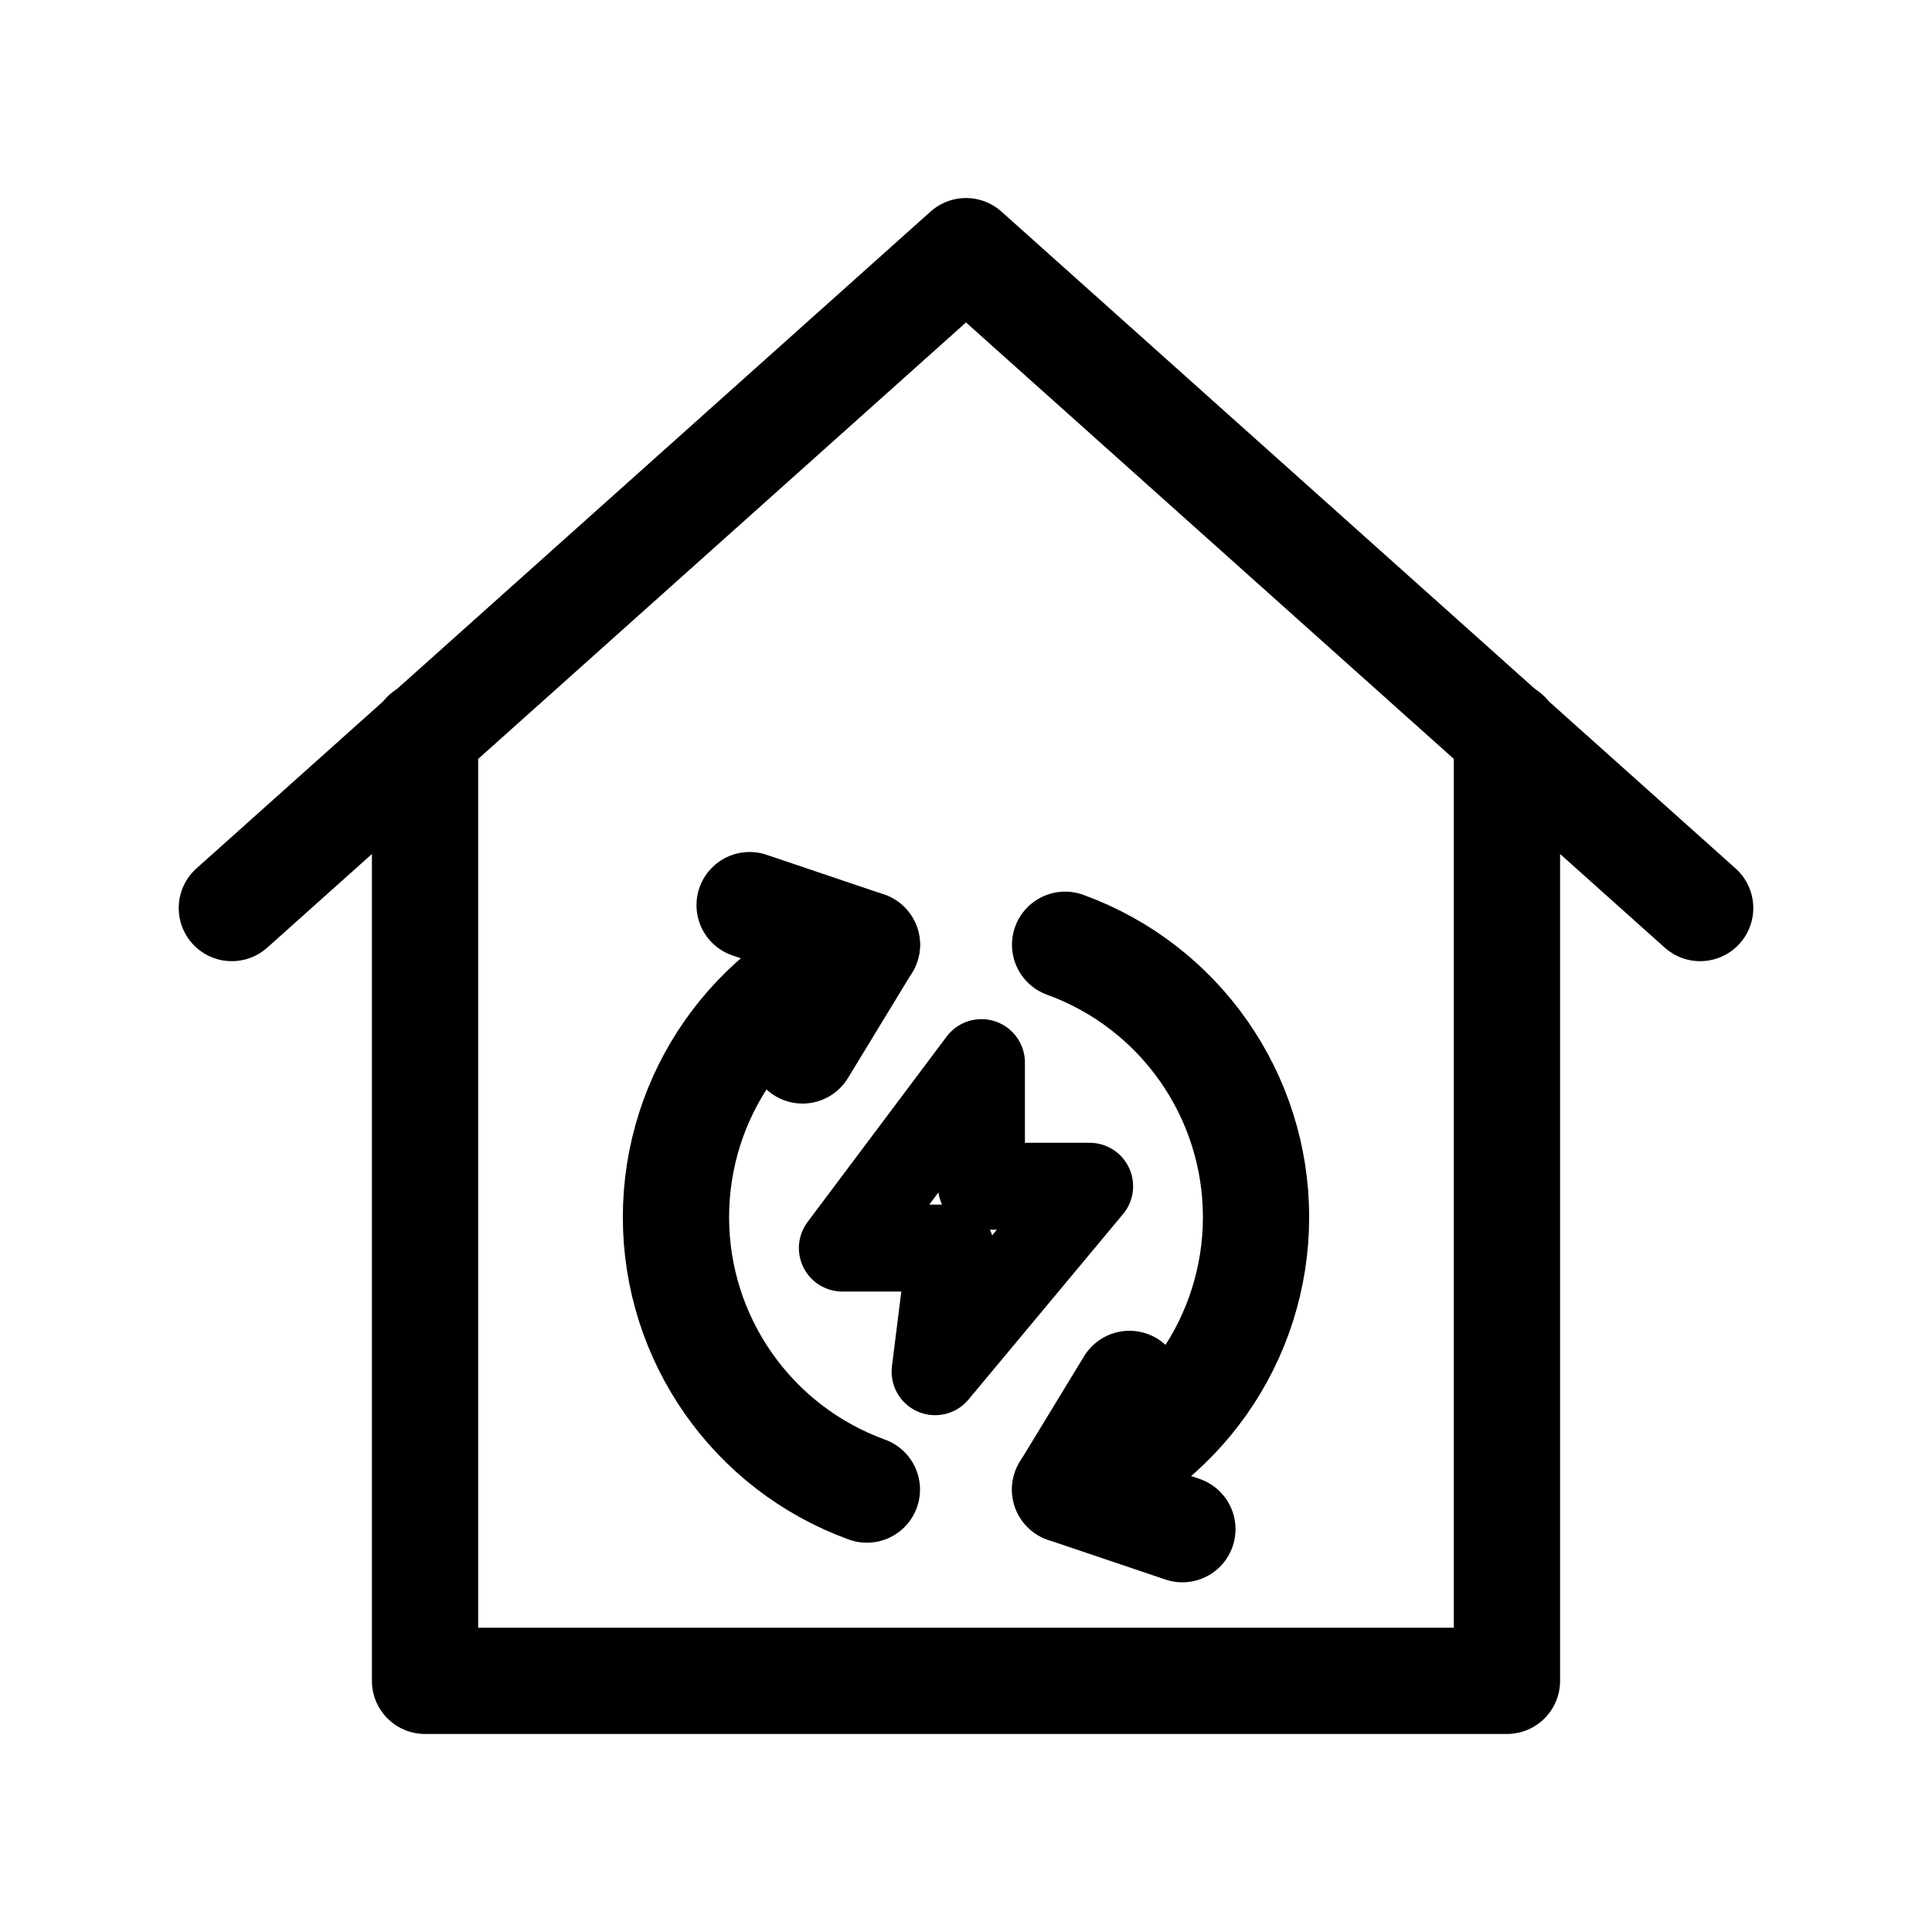
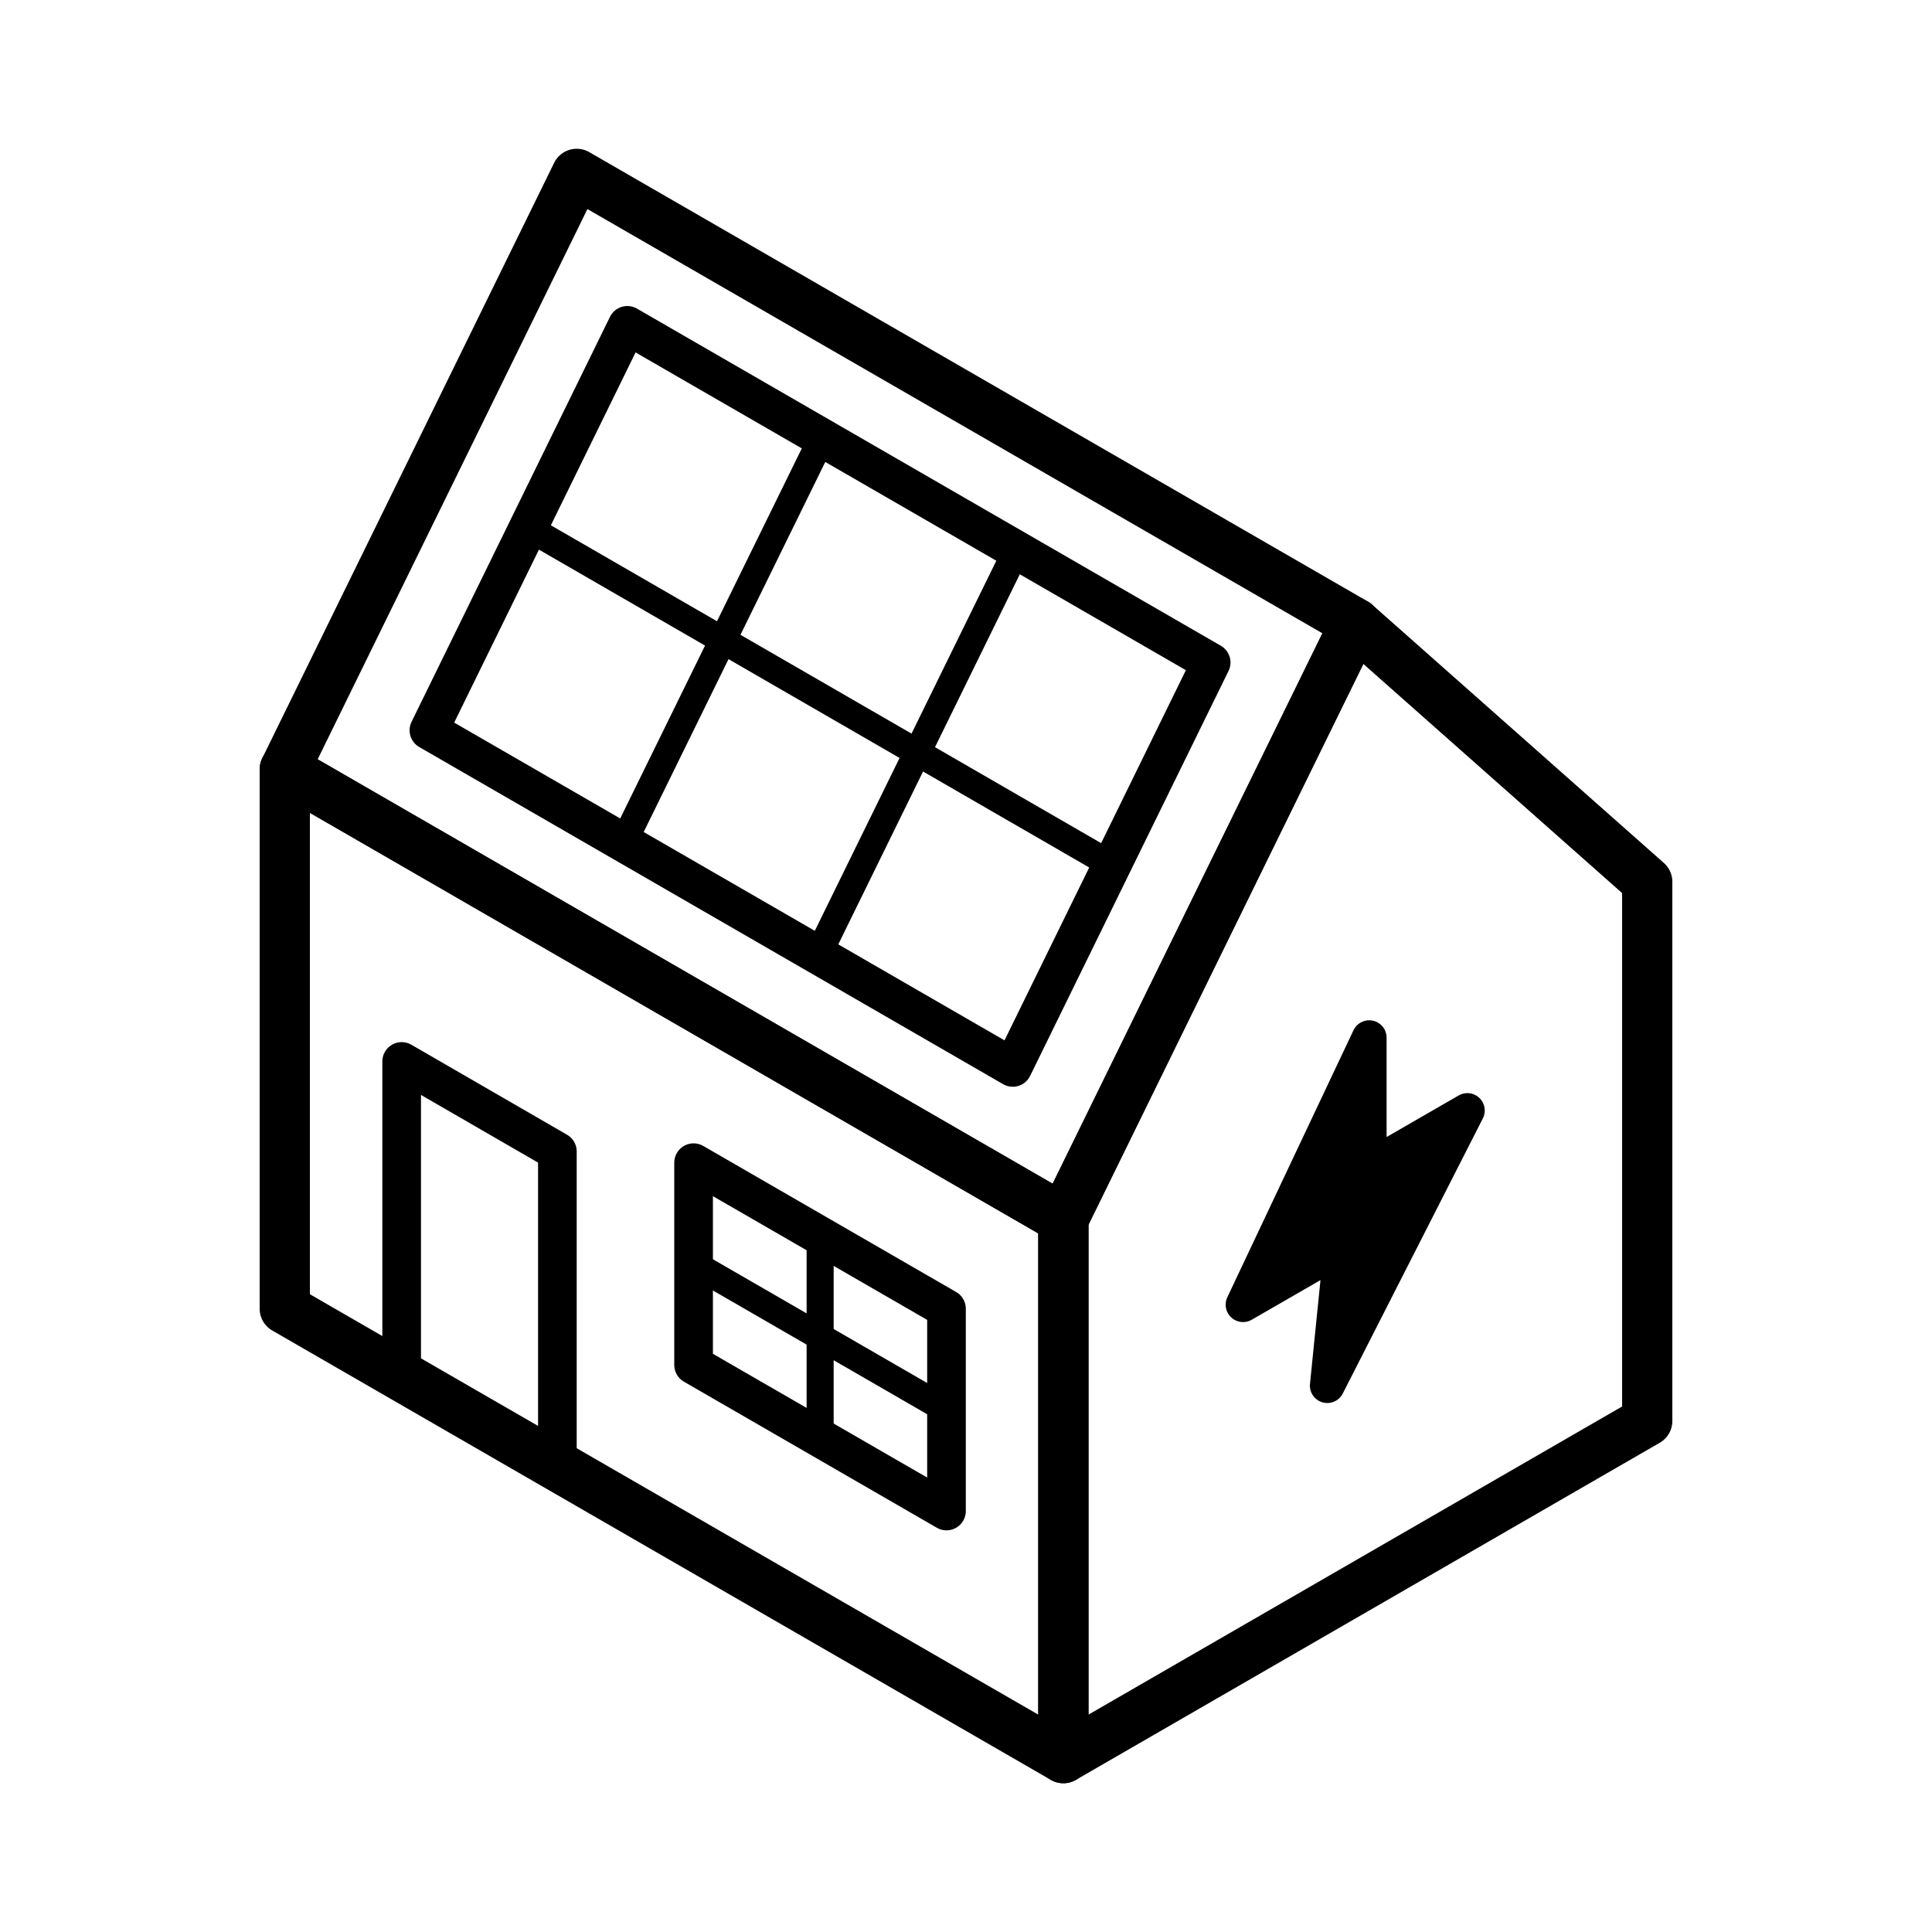
- <svg xmlns="http://www.w3.org/2000/svg" viewBox="0 0 100 100" fill="none" stroke="currentColor" stroke-width="5.5" stroke-linecap="round" stroke-linejoin="round">
-   <path d="M12 47 50 13 88 47" />
-   <path d="M22 38V87H78V38" />
-   <path d="M55.13 48.9A15 15 0 0 1 55.13 77.1" />
-   <path d="M61.2 79.15 55.13 77.1 58.46 71.63" />
-   <path d="M44.87 77.1A15 15 0 0 1 44.87 48.9" />
-   <path d="M38.8 46.85 44.87 48.9 41.54 54.37" />
-   <path d="M50.8 55 43.6 64.6H49.2L48.4 71 56.4 61.4H50.8Z" stroke-width="4.5" />
+ <svg xmlns="http://www.w3.org/2000/svg" viewBox="0 0 100 100" fill="none" stroke="currentColor" stroke-linecap="round" stroke-linejoin="round">
+   <path d="M14.74 67.74 L55.04 91 L55.04 63.09 L14.74 39.82Z" stroke-width="2.6" />
+   <path d="M85.26 73.55 L55.04 91 L55.04 63.09 L70.15 32.26 L85.26 45.64Z" stroke-width="2.6" />
+   <path d="M14.74 39.82 L55.04 63.09 L70.15 32.26 L29.85 9Z" stroke-width="2.6" />
+   <path d="M20.79 71.23 L20.79 54.94 L28.85 59.6 L28.85 75.88" stroke-width="2" />
+   <path d="M35.9 70.65 L48.99 78.21 L48.99 67.74 L35.9 60.18Z" stroke-width="2" />
+   <path d="M42.45 74.43 L42.45 63.96" stroke-width="1.4" />
+   <path d="M35.9 65.41 L48.99 72.97" stroke-width="1.4" />
+   <path d="M22.2 37.8 L52.42 55.25 L62.69 34.29 L32.47 16.84Z" stroke-width="2" />
+   <path d="M32.27 43.61 L42.55 22.66" stroke-width="1.4" />
+   <path d="M42.34 49.43 L52.62 28.47" stroke-width="1.4" />
+   <path d="M27.34 27.32 L57.55 44.77" stroke-width="1.4" />
+   <path d="M70.87 53.71 L64.34 67.53 L69.42 64.6 L68.7 71.72 L75.95 57.48 L70.87 60.41Z" stroke-width="1.8" fill="currentColor" />
</svg>
